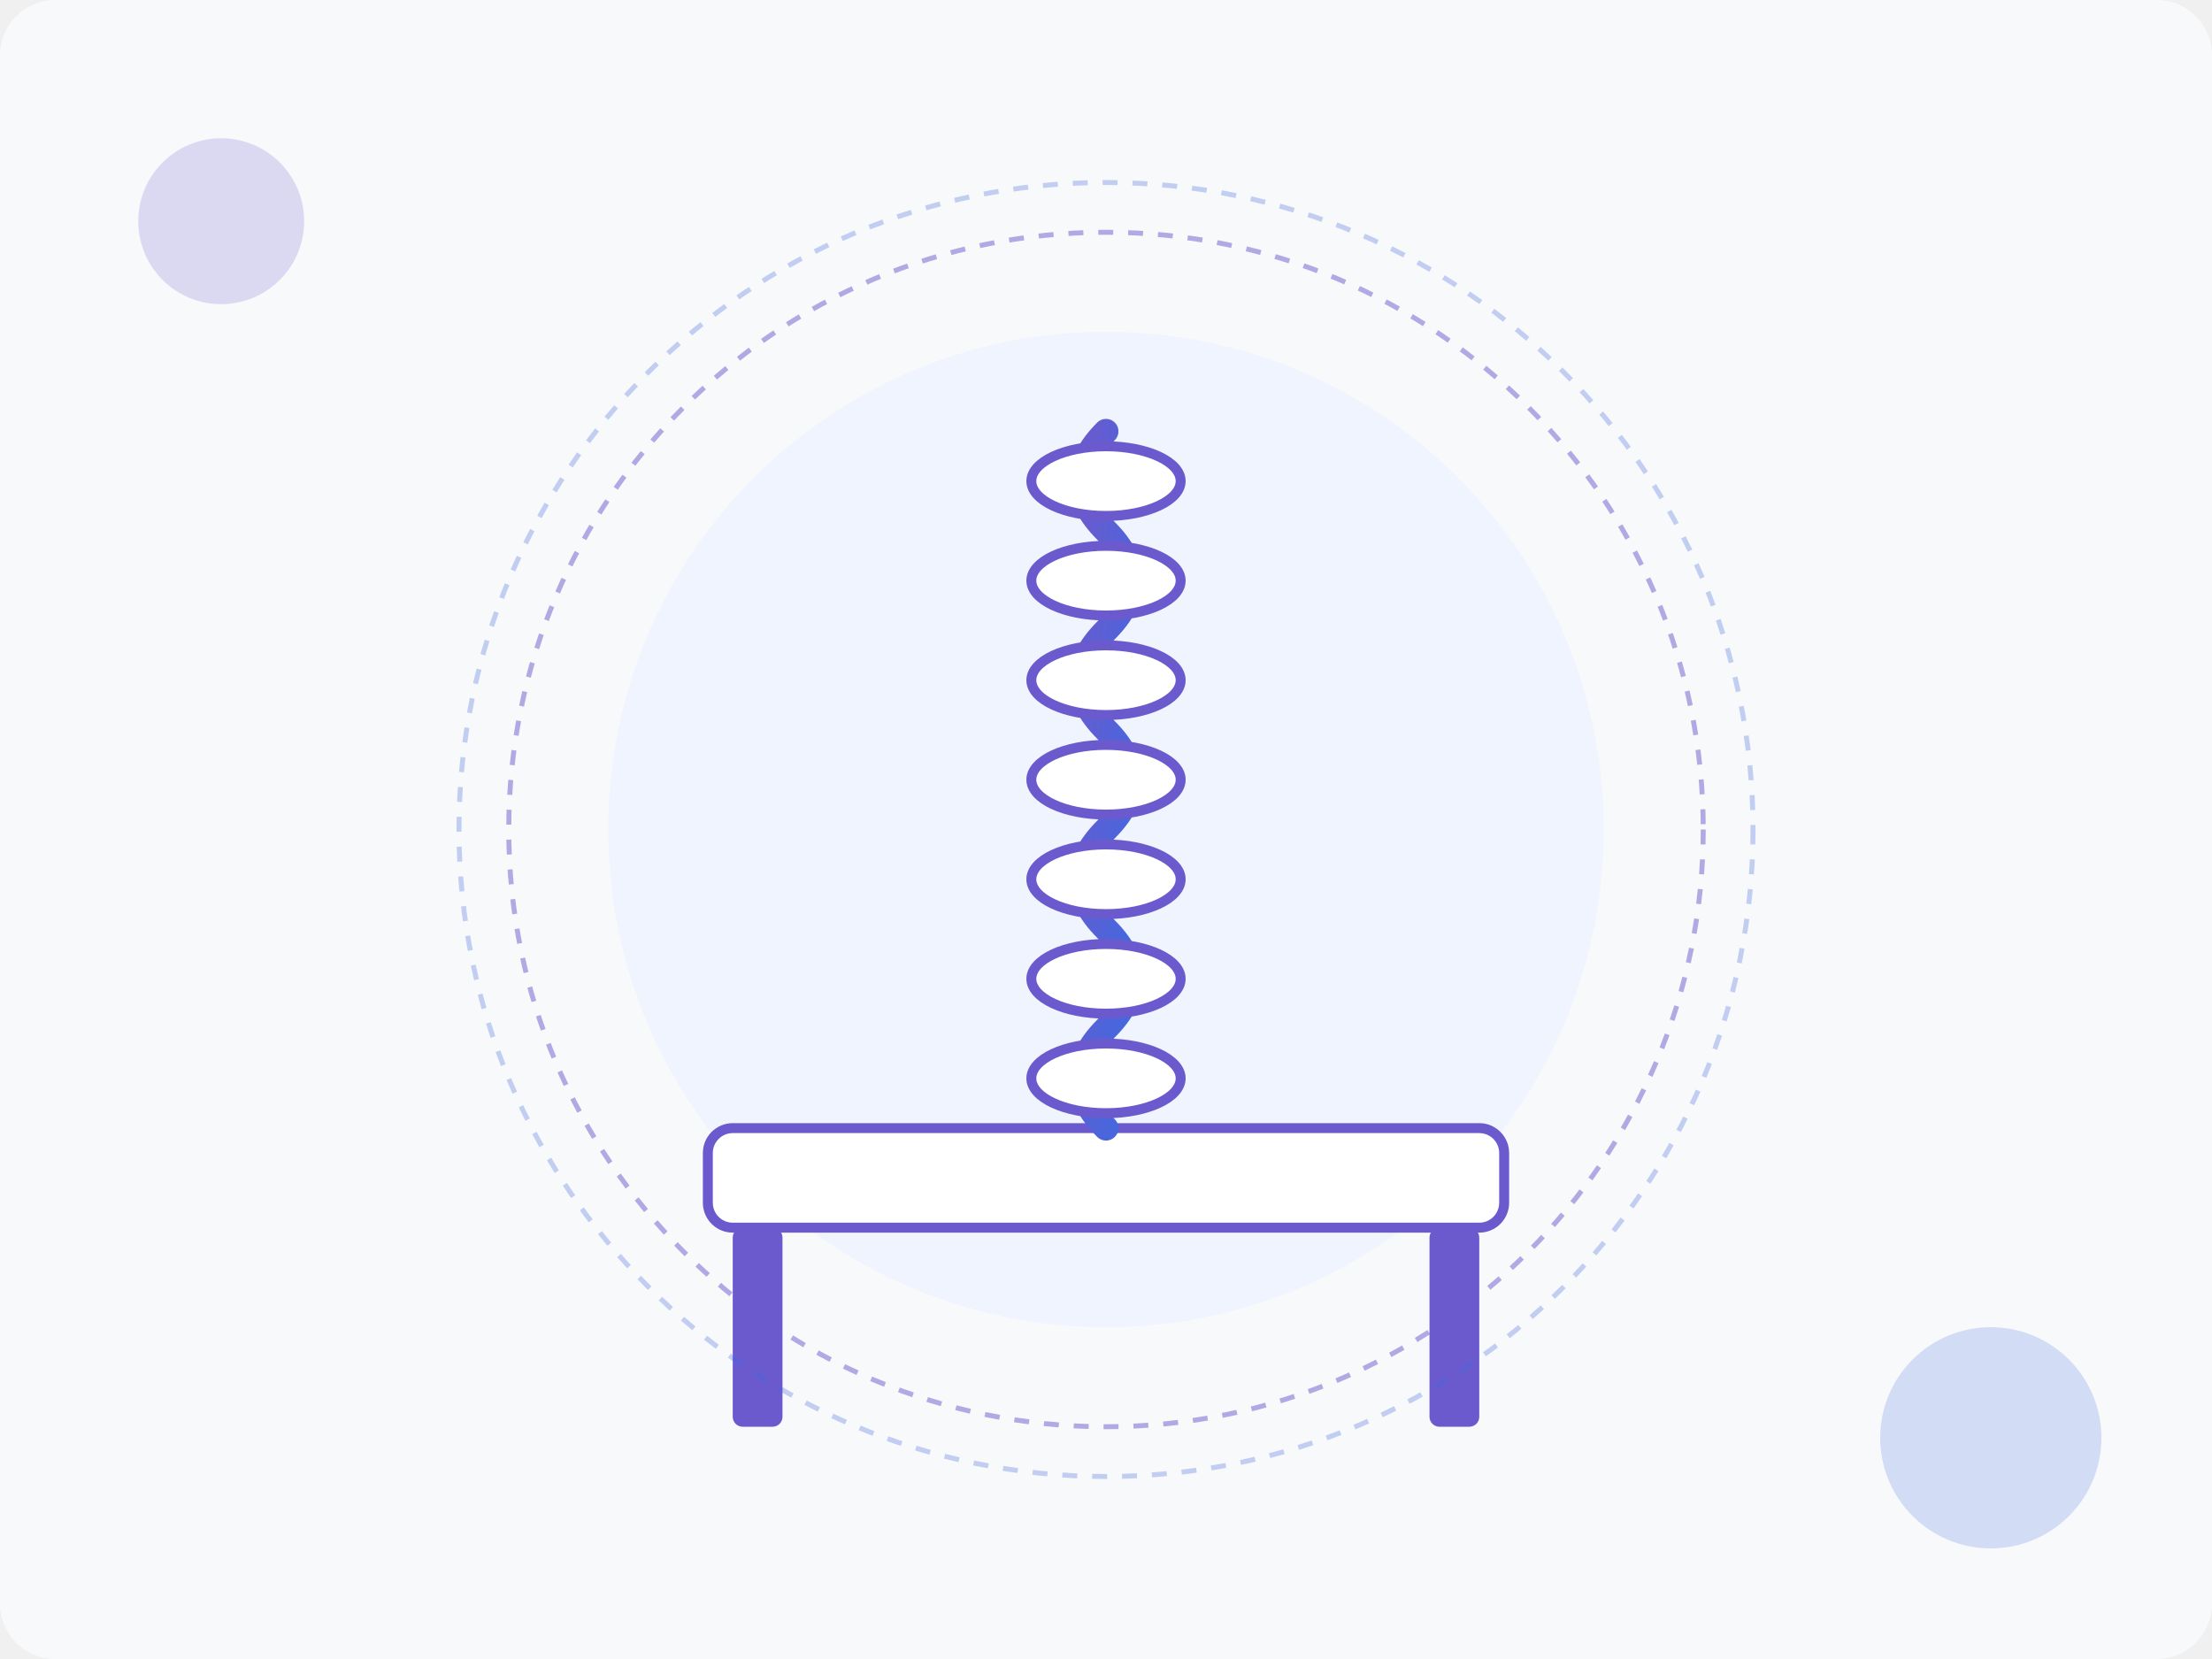
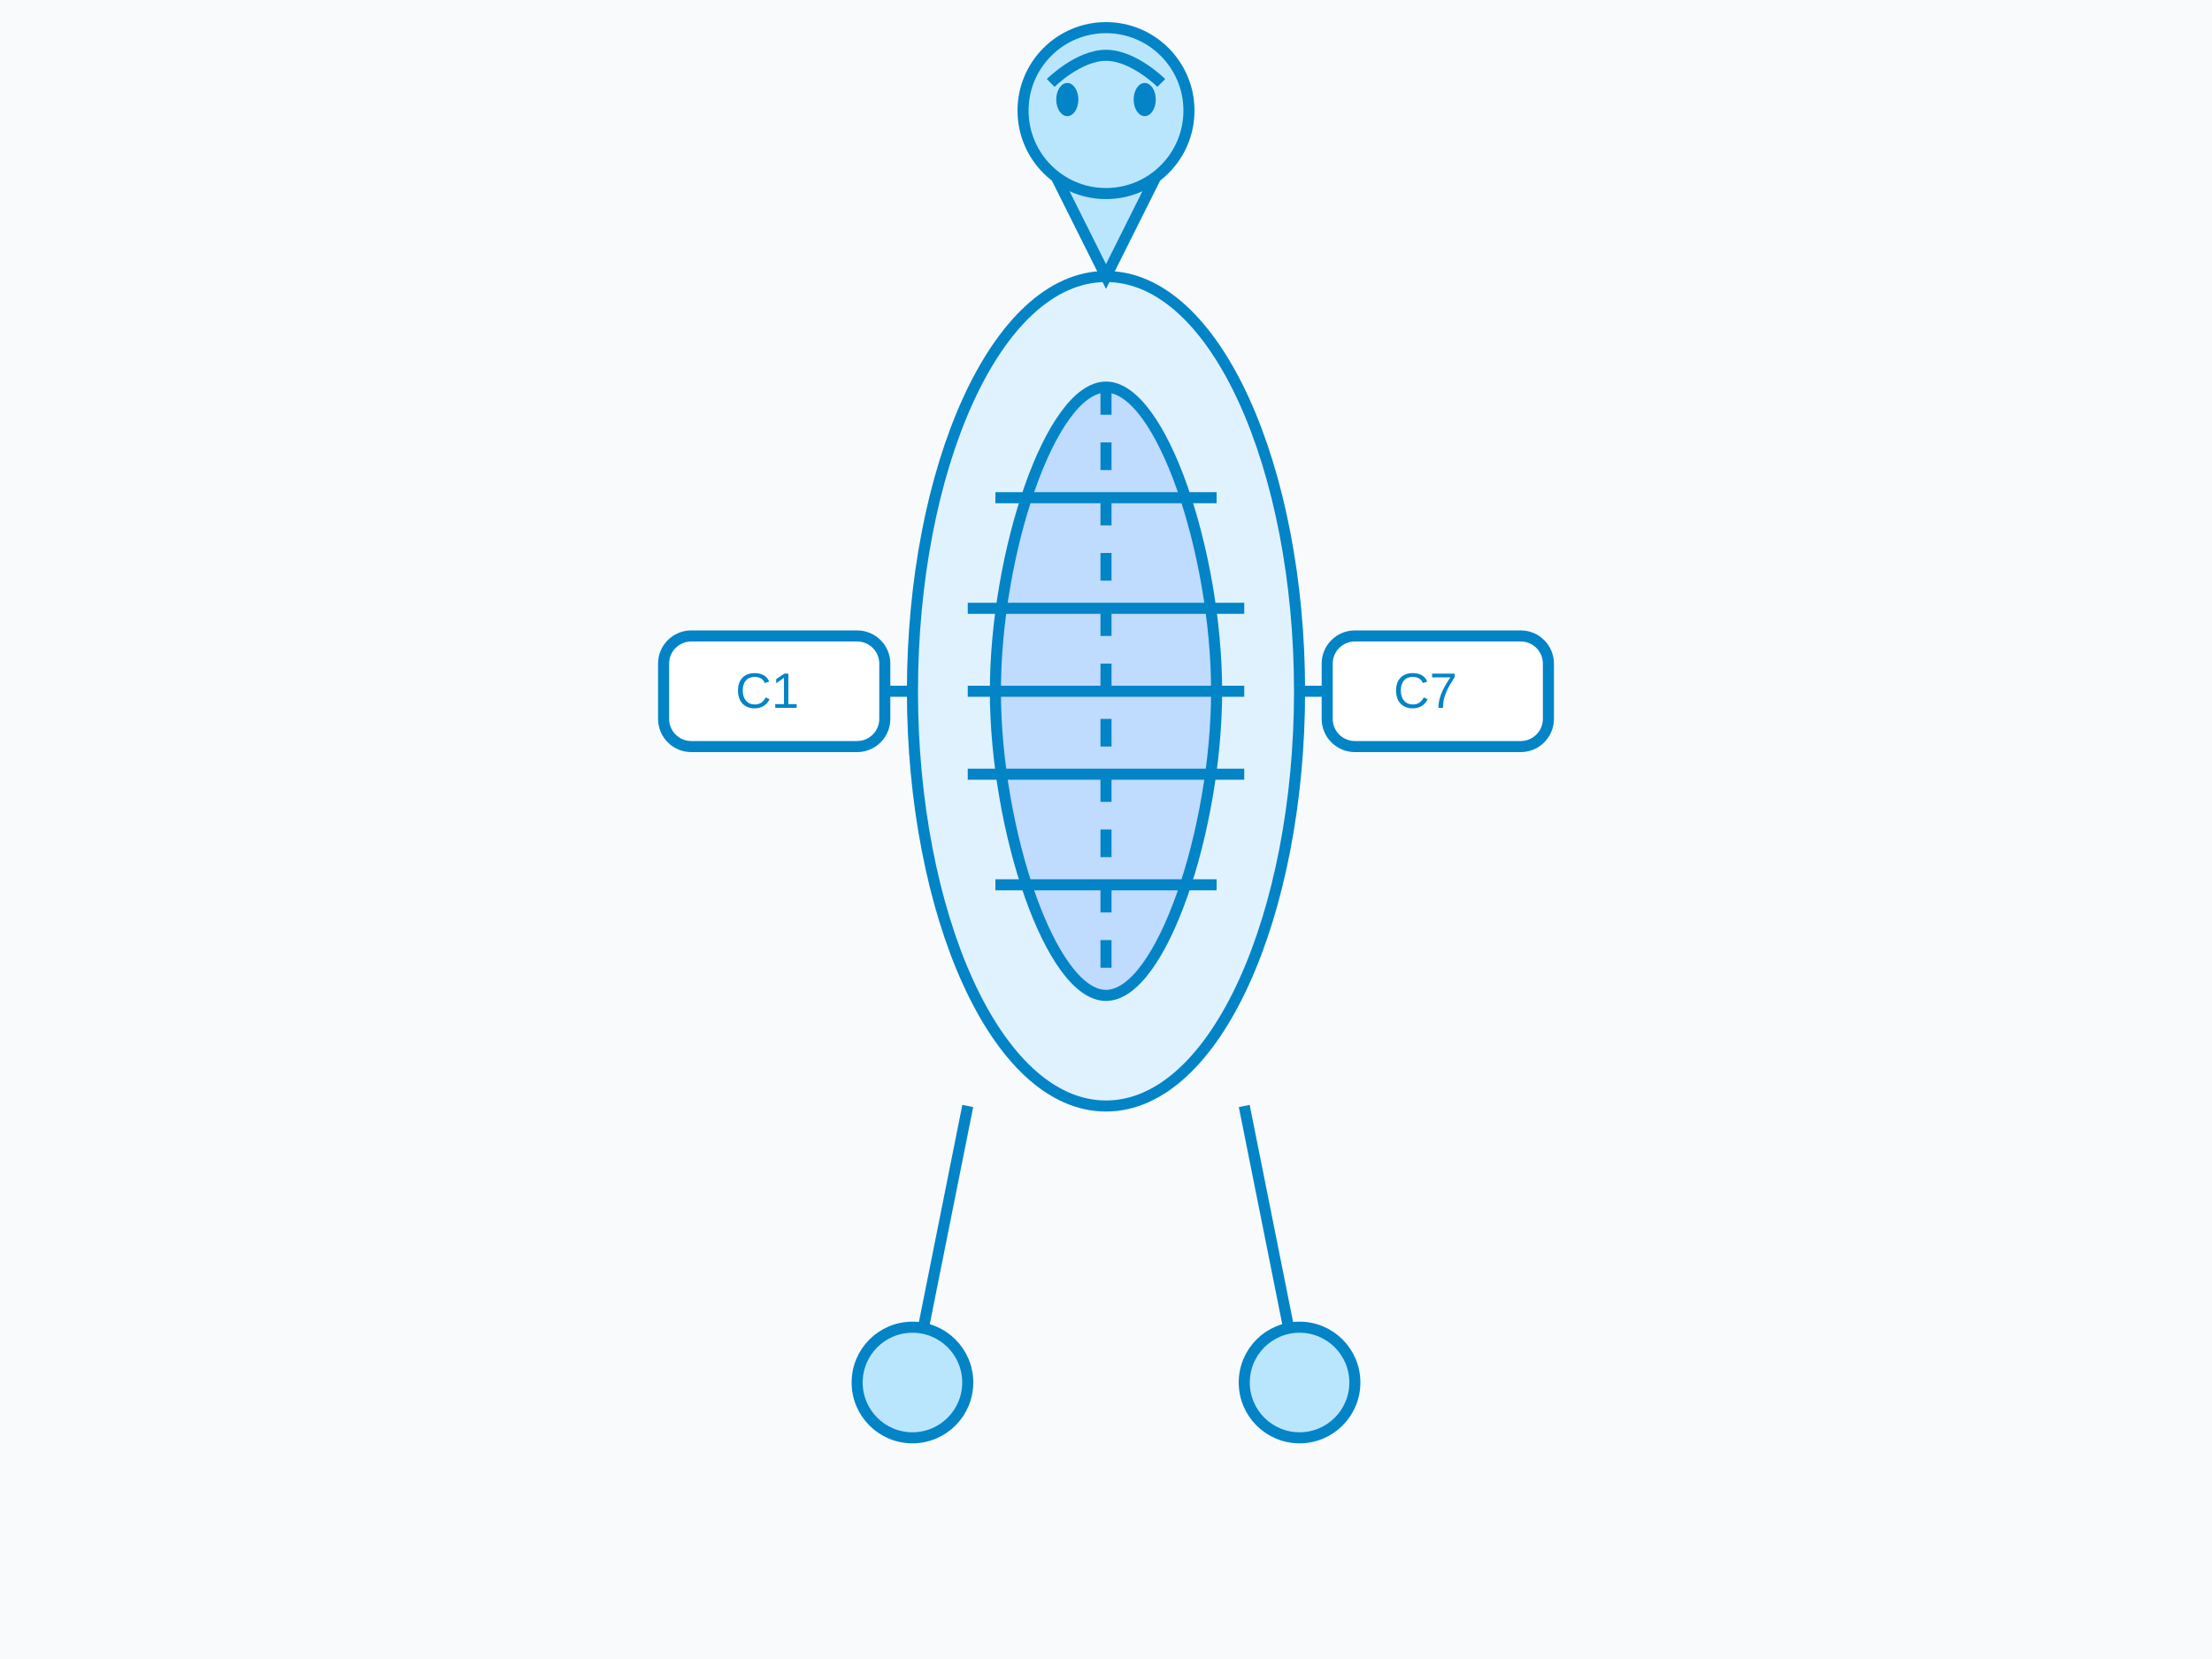
- <svg xmlns="http://www.w3.org/2000/svg" width="400" height="300" viewBox="0 0 400 300">
-   <defs>
-     <linearGradient id="spineGradient" x1="0%" y1="0%" x2="100%" y2="100%">
-       <stop offset="0%" style="stop-color:#6A5ACD;stop-opacity:1" />
-       <stop offset="100%" style="stop-color:#4169E1;stop-opacity:1" />
-     </linearGradient>
-   </defs>
-   <rect width="400" height="300" fill="#F8F9FA" rx="10" ry="10" />
-   <g transform="translate(200, 150) scale(0.9)">
-     <circle cx="0" cy="0" r="100" fill="#F0F4FF" />
-     <rect x="-80" y="60" width="160" height="20" rx="5" ry="5" fill="#FFFFFF" stroke="#6A5ACD" stroke-width="2" />
-     <rect x="-75" y="80" width="10" height="40" rx="2" ry="2" fill="#6A5ACD" />
-     <rect x="65" y="80" width="10" height="40" rx="2" ry="2" fill="#6A5ACD" />
-     <path d="M0 -80 Q -10 -70, 0 -60 Q 10 -50, 0 -40 Q -10 -30, 0 -20 Q 10 -10, 0 0 Q -10 10, 0 20 Q 10 30, 0 40 Q -10 50, 0 60" fill="none" stroke="url(#spineGradient)" stroke-width="5" stroke-linecap="round" />
-     <ellipse cx="0" cy="-70" rx="15" ry="7" fill="#FFFFFF" stroke="#6A5ACD" stroke-width="2" />
-     <ellipse cx="0" cy="-50" rx="15" ry="7" fill="#FFFFFF" stroke="#6A5ACD" stroke-width="2" />
-     <ellipse cx="0" cy="-30" rx="15" ry="7" fill="#FFFFFF" stroke="#6A5ACD" stroke-width="2" />
-     <ellipse cx="0" cy="-10" rx="15" ry="7" fill="#FFFFFF" stroke="#6A5ACD" stroke-width="2" />
-     <ellipse cx="0" cy="10" rx="15" ry="7" fill="#FFFFFF" stroke="#6A5ACD" stroke-width="2" />
-     <ellipse cx="0" cy="30" rx="15" ry="7" fill="#FFFFFF" stroke="#6A5ACD" stroke-width="2" />
-     <ellipse cx="0" cy="50" rx="15" ry="7" fill="#FFFFFF" stroke="#6A5ACD" stroke-width="2" />
-     <circle cx="0" cy="0" r="120" fill="none" stroke="#6A5ACD" stroke-width="1" stroke-dasharray="3,3" opacity="0.5" />
-     <circle cx="0" cy="0" r="130" fill="none" stroke="#4169E1" stroke-width="1" stroke-dasharray="3,3" opacity="0.3" />
-   </g>
-   <circle cx="40" cy="40" r="15" fill="#6A5ACD" opacity="0.2" />
-   <circle cx="360" cy="260" r="20" fill="#4169E1" opacity="0.2" />
+ <svg xmlns="http://www.w3.org/2000/svg" width="400" height="300" viewBox="0 0 400 300" fill="none">
+   <rect width="400" height="300" fill="#F8FAFC" />
+   <path d="M200 50C180 50 165 85 165 125C165 165 180 200 200 200C220 200 235 165 235 125C235 85 220 50 200 50Z" fill="#E0F2FE" stroke="#0284C7" stroke-width="2" />
+   <path d="M200 70C190 70 180 100 180 125C180 150 190 180 200 180C210 180 220 150 220 125C220 100 210 70 200 70Z" fill="#BFDBFE" stroke="#0284C7" stroke-width="2" />
+   <path d="M200 70V180" stroke="#0284C7" stroke-width="2" stroke-dasharray="5 5" />
+   <path d="M180 90H220" stroke="#0284C7" stroke-width="2" />
+   <path d="M175 110H225" stroke="#0284C7" stroke-width="2" />
+   <path d="M175 125H225" stroke="#0284C7" stroke-width="2" />
+   <path d="M175 140H225" stroke="#0284C7" stroke-width="2" />
+   <path d="M180 160H220" stroke="#0284C7" stroke-width="2" />
+   <path d="M175 200L165 250" stroke="#0284C7" stroke-width="2" />
+   <path d="M225 200L235 250" stroke="#0284C7" stroke-width="2" />
+   <circle cx="165" cy="250" r="10" fill="#BAE6FD" stroke="#0284C7" stroke-width="2" />
+   <circle cx="235" cy="250" r="10" fill="#BAE6FD" stroke="#0284C7" stroke-width="2" />
+   <path d="M200 50L190 30C190 30 180 25 200 25C220 25 210 30 210 30L200 50Z" fill="#BAE6FD" stroke="#0284C7" stroke-width="2" />
+   <circle cx="200" cy="20" r="15" fill="#BAE6FD" stroke="#0284C7" stroke-width="2" />
+   <path d="M190 15C190 15 195 10 200 10C205 10 210 15 210 15" stroke="#0284C7" stroke-width="2" />
+   <ellipse cx="193" cy="18" rx="2" ry="3" fill="#0284C7" />
+   <ellipse cx="207" cy="18" rx="2" ry="3" fill="#0284C7" />
+   <path d="M140 125L165 125" stroke="#0284C7" stroke-width="2" stroke-dasharray="5 5" />
+   <path d="M235 125L260 125" stroke="#0284C7" stroke-width="2" stroke-dasharray="5 5" />
+   <circle cx="140" cy="125" r="5" fill="#0284C7" />
+   <circle cx="260" cy="125" r="5" fill="#0284C7" />
+   <rect x="120" y="115" width="40" height="20" rx="5" fill="white" stroke="#0284C7" stroke-width="2" />
+   <text x="133" y="128" font-family="Arial" font-size="9" fill="#0284C7">C1</text>
+   <rect x="240" y="115" width="40" height="20" rx="5" fill="white" stroke="#0284C7" stroke-width="2" />
+   <text x="252" y="128" font-family="Arial" font-size="9" fill="#0284C7">C7</text>
</svg>
